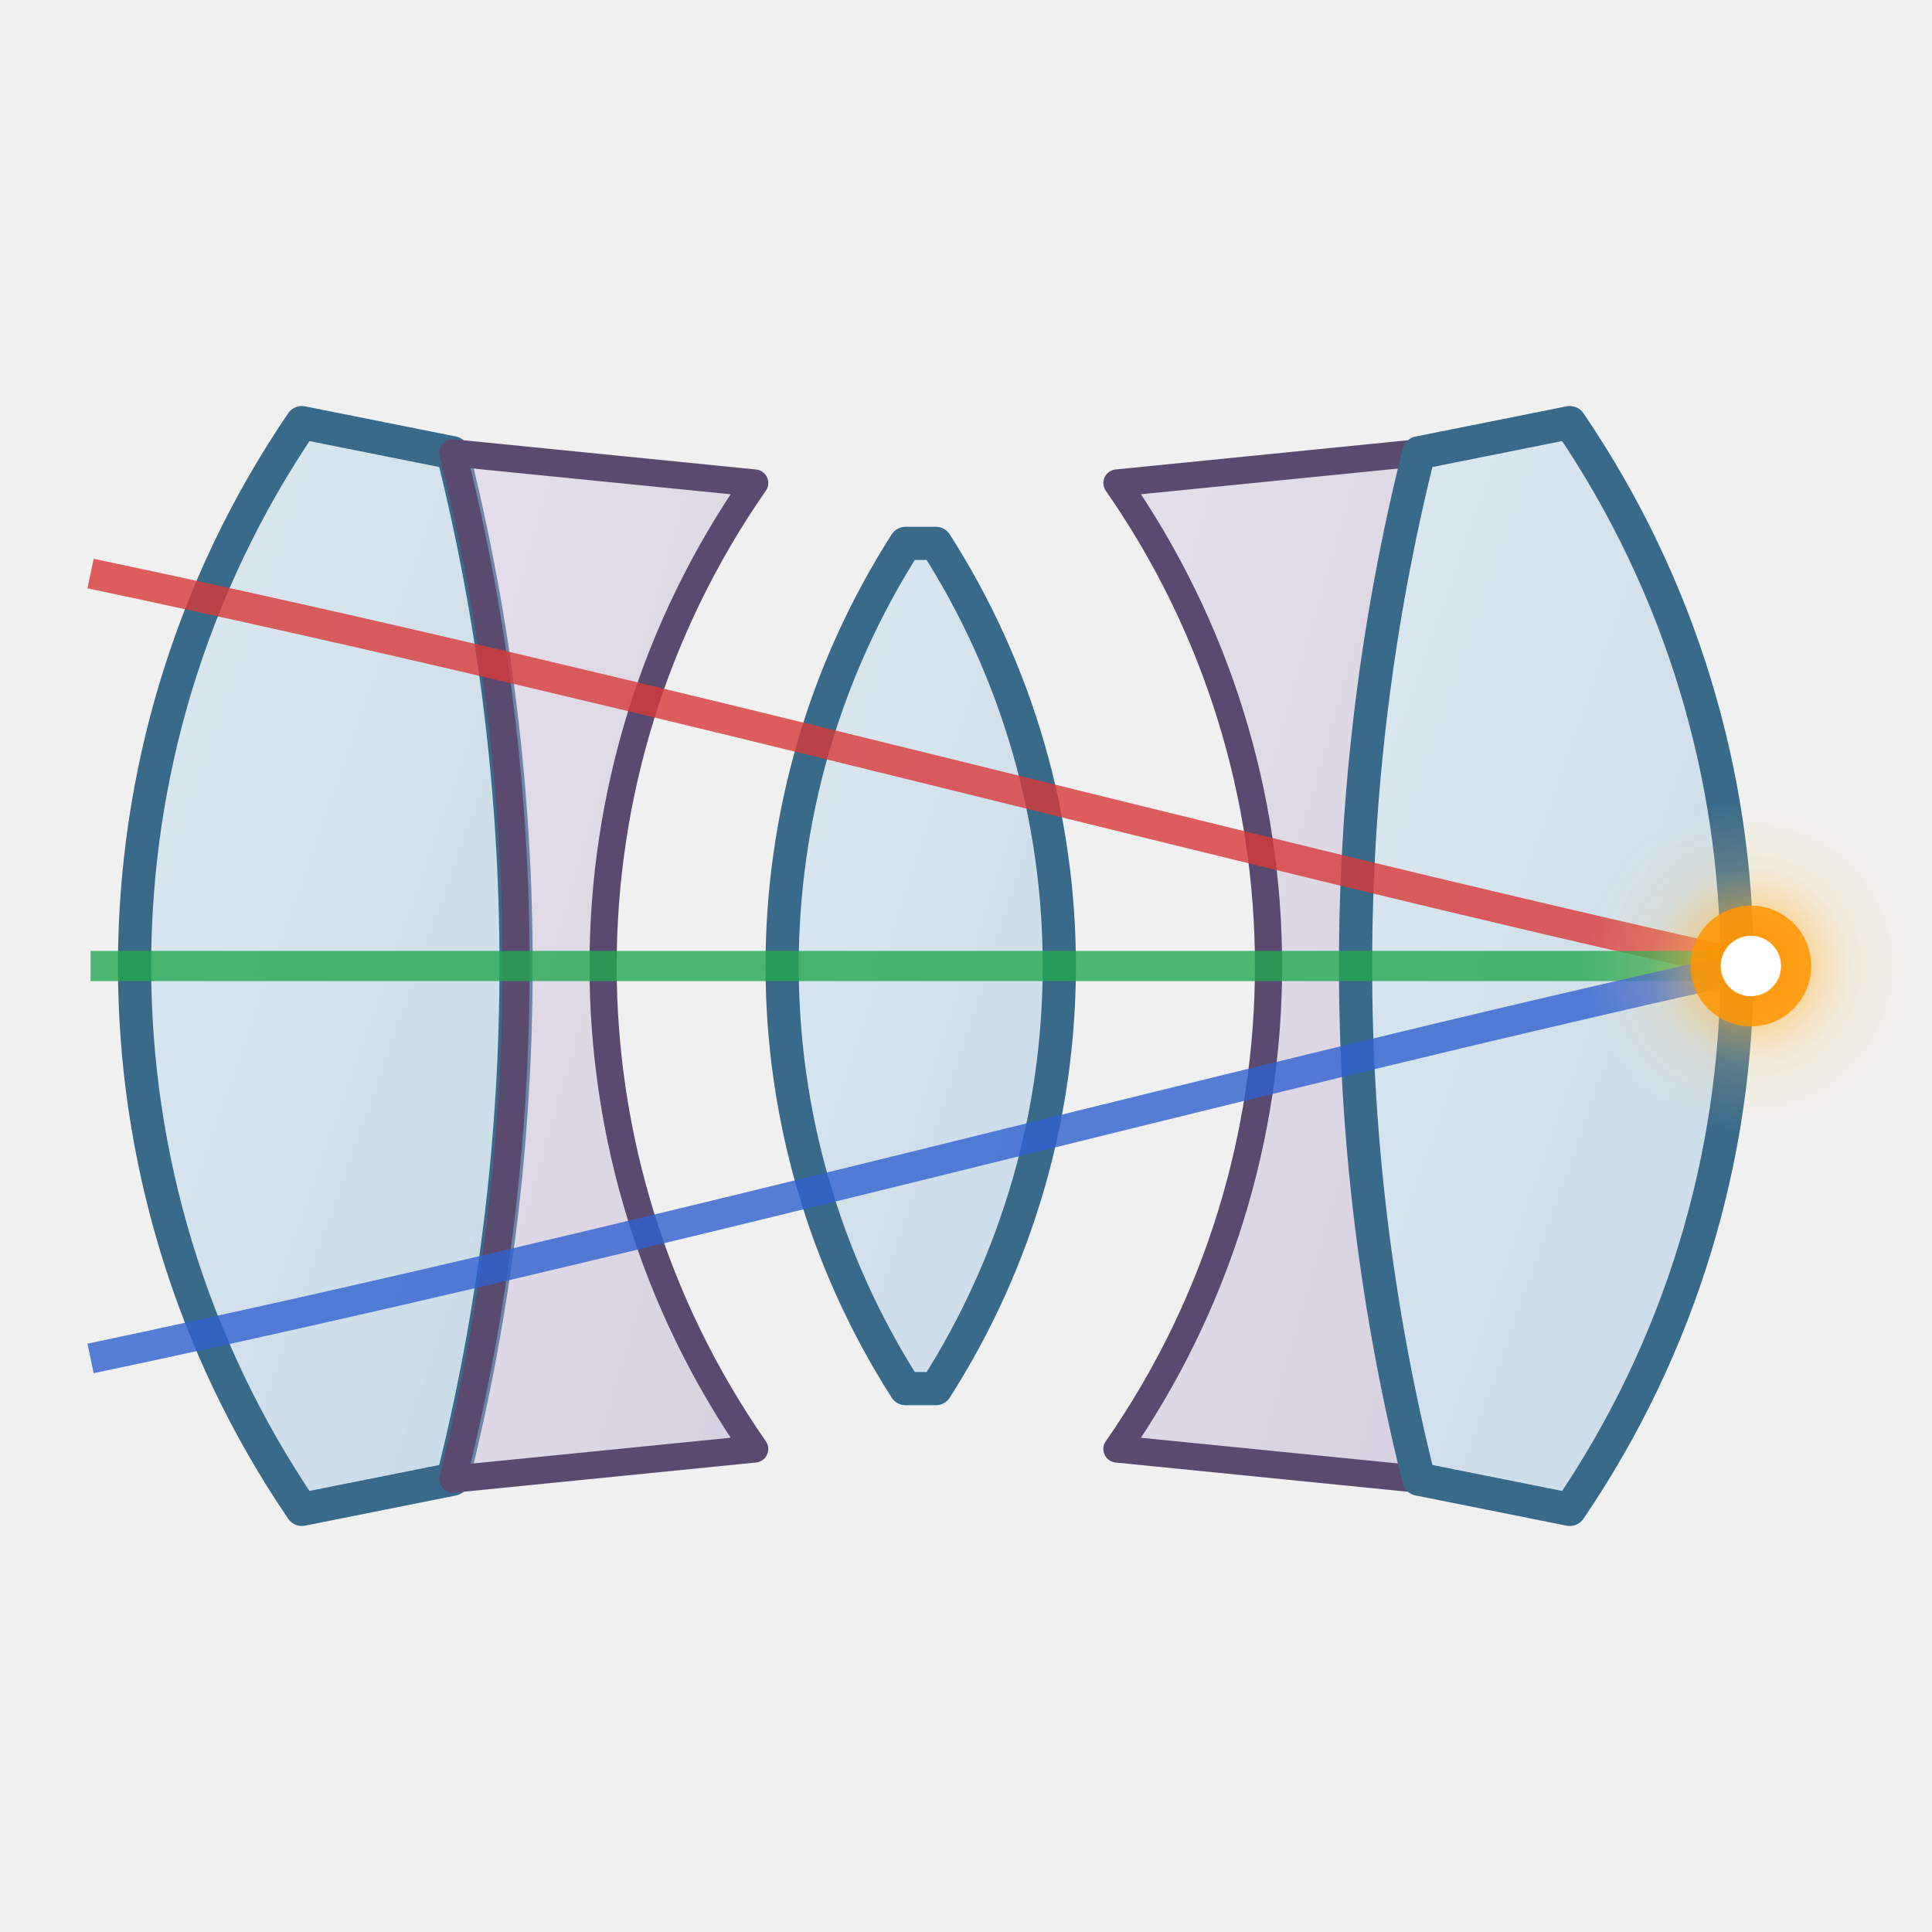
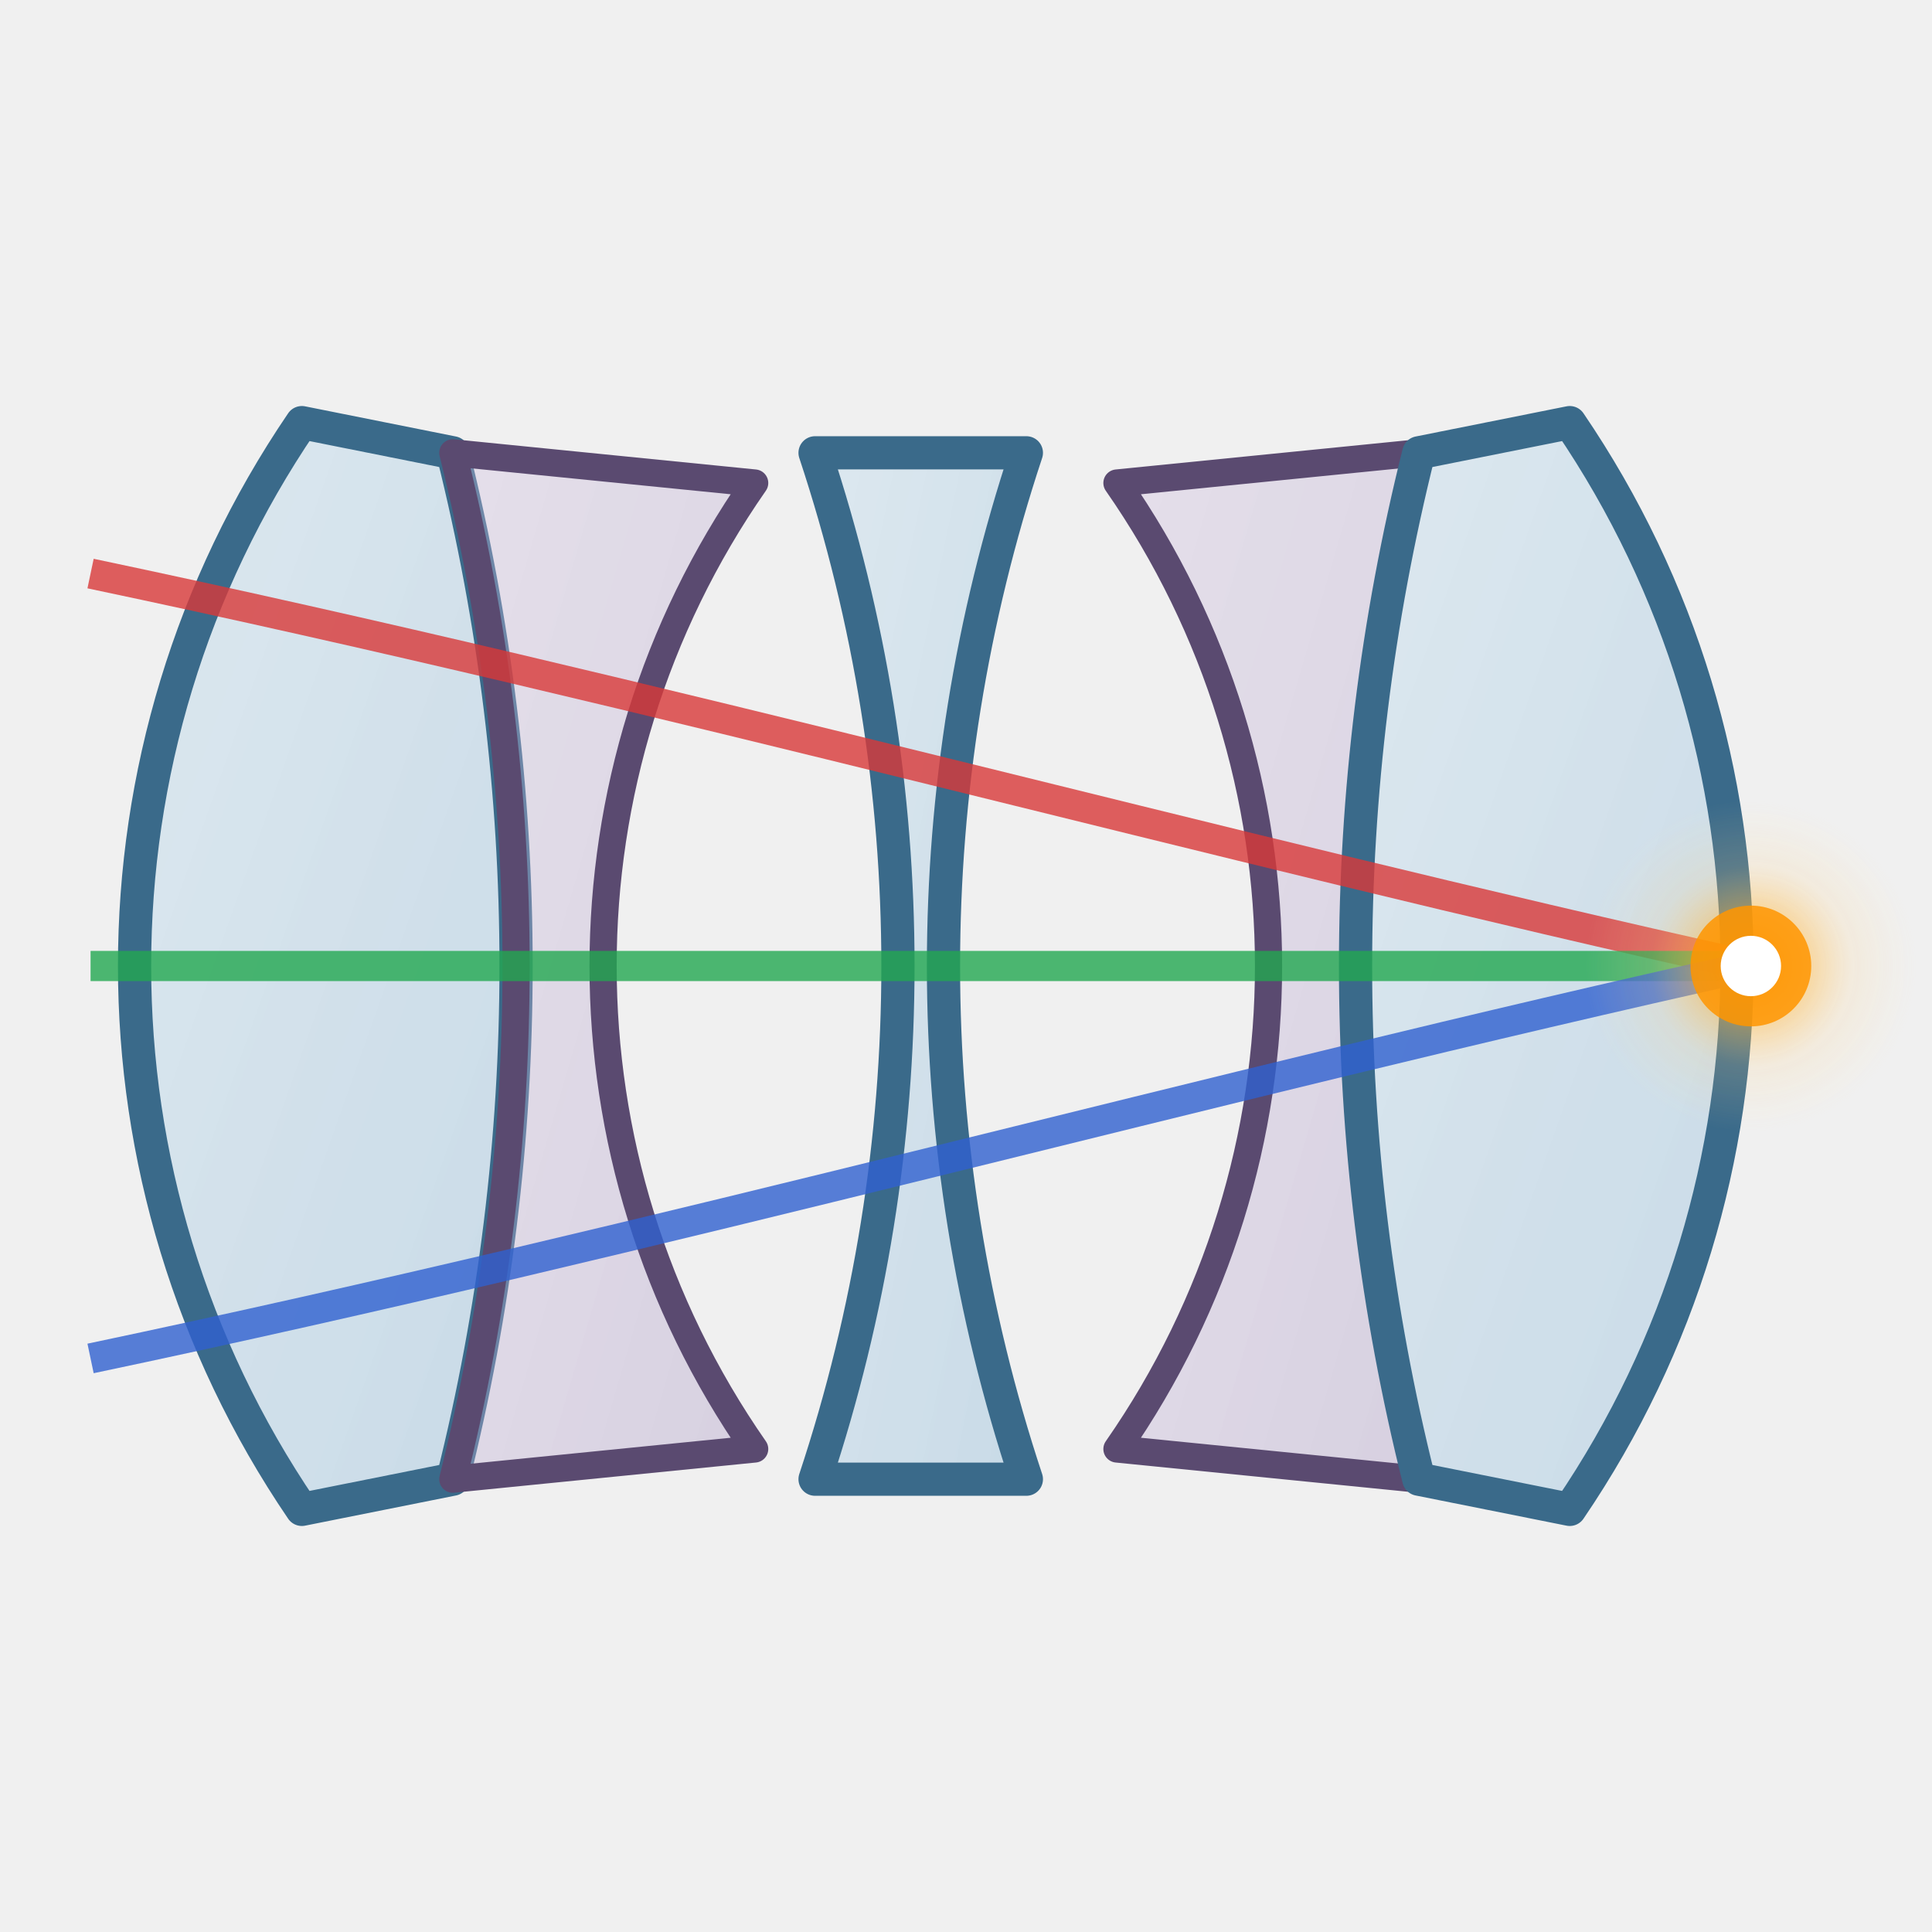
<svg xmlns="http://www.w3.org/2000/svg" viewBox="0 0 64 64" width="64" height="64">
  <defs>
    <linearGradient id="crown-glass" x1="0%" y1="0%" x2="100%" y2="100%">
      <stop offset="0%" stop-color="#c0ddef" stop-opacity="0.40" />
      <stop offset="100%" stop-color="#96bedb" stop-opacity="0.45" />
    </linearGradient>
    <linearGradient id="flint-glass" x1="0%" y1="0%" x2="100%" y2="100%">
      <stop offset="0%" stop-color="#d0c0e0" stop-opacity="0.35" />
      <stop offset="100%" stop-color="#b0a0c8" stop-opacity="0.40" />
    </linearGradient>
    <radialGradient id="flare" cx="50%" cy="50%" r="50%">
      <stop offset="0%" stop-color="#ff9500" stop-opacity="0.9" />
      <stop offset="30%" stop-color="#ffb840" stop-opacity="0.6" />
      <stop offset="60%" stop-color="#ffd080" stop-opacity="0.2" />
      <stop offset="100%" stop-color="#ffe0a0" stop-opacity="0" />
    </radialGradient>
  </defs>
  <g transform="translate(0, 32)">
    <path d="M 10,-18 A 32,32 0 0 0 10,18 L 15,17 A 70,70 0 0 0 15,-17 Z" fill="url(#crown-glass)" stroke="#3a6a8a" stroke-width="1.1" stroke-linejoin="round" />
    <path d="M 15,-17 A 70,70 0 0 1 15,17 L 25,16 A 28,28 0 0 1 25,-16 Z" fill="url(#flint-glass)" stroke="#5a4a70" stroke-width="0.9" stroke-linejoin="round" />
-     <path d="M 30,-14 A 26,26 0 0 0 30,14 L 31,14 A 26,26 0 0 0 31,-14 Z" fill="url(#crown-glass)" stroke="#3a6a8a" stroke-width="1.1" stroke-linejoin="round" />
+     <path d="M 27,-17 A 54,54 0 0 1 27,17 L 34,17 A 54,54 0 0 1 34,-17 Z" fill="url(#crown-glass)" stroke="#3a6a8a" stroke-width="1.1" stroke-linejoin="round" />
    <path d="M 37,-16 A 28,28 0 0 1 37,16 L 47,17 A 70,70 0 0 1 47,-17 Z" fill="url(#flint-glass)" stroke="#5a4a70" stroke-width="0.9" stroke-linejoin="round" />
    <path d="M 47,-17 A 70,70 0 0 0 47,17 L 52,18 A 32,32 0 0 0 52,-18 Z" fill="url(#crown-glass)" stroke="#3a6a8a" stroke-width="1.1" stroke-linejoin="round" />
    <path d="M 3,-13 C 22,-9 40,-4 58,0" fill="none" stroke="#d83838" stroke-width="1" opacity="0.8" />
    <line x1="3" y1="0" x2="58" y2="0" stroke="#22a850" stroke-width="1" opacity="0.8" />
    <path d="M 3,13 C 22,9 40,4 58,0" fill="none" stroke="#3060d0" stroke-width="1" opacity="0.8" />
    <circle cx="58" cy="0" r="5.5" fill="url(#flare)" opacity="0.9" />
    <circle cx="58" cy="0" r="2" fill="#ff9500" opacity="0.85" />
    <circle cx="58" cy="0" r="1" fill="#ffffff" opacity="1" />
  </g>
</svg>
